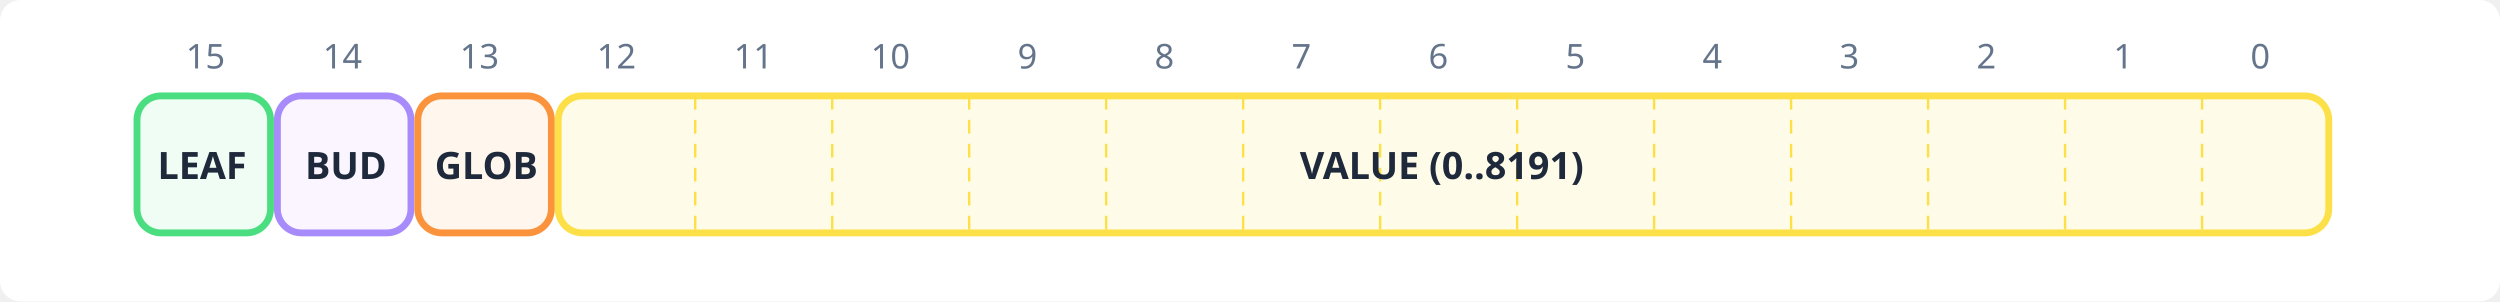
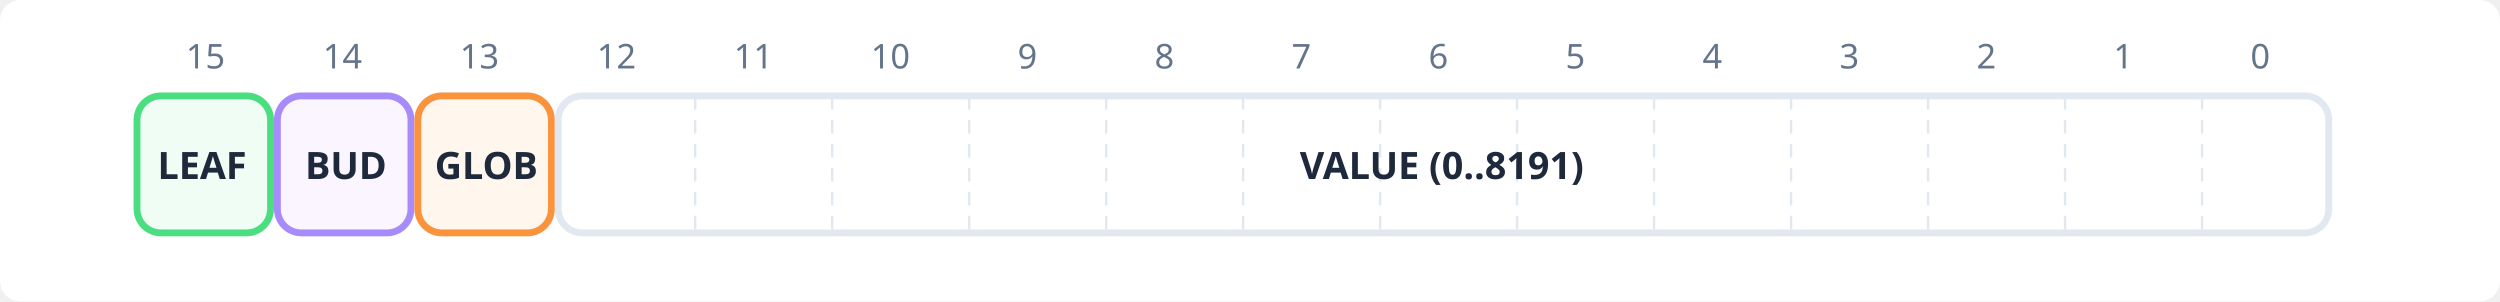
<svg xmlns="http://www.w3.org/2000/svg" width="730" height="88" viewBox="0 0 730 88">
  <defs>
    <style>
      text { font-family: sans-serif; }
    </style>
  </defs>
  <rect width="730" height="88" fill="#ffffff" rx="6" />
  <text x="60" y="20" text-anchor="middle" font-size="10" fill="#64748b">15</text>
  <text x="100" y="20" text-anchor="middle" font-size="10" fill="#64748b">14</text>
  <text x="140" y="20" text-anchor="middle" font-size="10" fill="#64748b">13</text>
  <text x="180" y="20" text-anchor="middle" font-size="10" fill="#64748b">12</text>
  <text x="220" y="20" text-anchor="middle" font-size="10" fill="#64748b">11</text>
  <text x="260" y="20" text-anchor="middle" font-size="10" fill="#64748b">10</text>
  <text x="300" y="20" text-anchor="middle" font-size="10" fill="#64748b">9</text>
  <text x="340" y="20" text-anchor="middle" font-size="10" fill="#64748b">8</text>
  <text x="380" y="20" text-anchor="middle" font-size="10" fill="#64748b">7</text>
  <text x="420" y="20" text-anchor="middle" font-size="10" fill="#64748b">6</text>
  <text x="460" y="20" text-anchor="middle" font-size="10" fill="#64748b">5</text>
  <text x="500" y="20" text-anchor="middle" font-size="10" fill="#64748b">4</text>
  <text x="540" y="20" text-anchor="middle" font-size="10" fill="#64748b">3</text>
  <text x="580" y="20" text-anchor="middle" font-size="10" fill="#64748b">2</text>
  <text x="620" y="20" text-anchor="middle" font-size="10" fill="#64748b">1</text>
  <text x="660" y="20" text-anchor="middle" font-size="10" fill="#64748b">0</text>
  <rect x="40" y="28" width="39" height="40" rx="7" fill="#f0fdf4" stroke="#4ade80" stroke-width="2" />
  <text x="59" y="48" text-anchor="middle" dominant-baseline="central" font-family="monospace" font-size="11" font-weight="bold" fill="#1e293b">LEAF</text>
  <rect x="81" y="28" width="39" height="40" rx="7" fill="#faf5ff" stroke="#a78bfa" stroke-width="2" />
  <text x="101" y="48" text-anchor="middle" dominant-baseline="central" font-family="monospace" font-size="11" font-weight="bold" fill="#1e293b">BUD</text>
  <rect x="122" y="28" width="39" height="40" rx="7" fill="#fff7ed" stroke="#fb923c" stroke-width="2" />
  <text x="142" y="48" text-anchor="middle" dominant-baseline="central" font-family="monospace" font-size="11" font-weight="bold" fill="#1e293b">GLOB</text>
-   <rect x="163" y="28" width="517" height="40" rx="7" fill="#fefce8" stroke="#fde047" stroke-width="2" />
-   <line x1="203" y1="28" x2="203" y2="68" stroke="#fde047" stroke-width="0.7" stroke-dasharray="4,3" />
-   <line x1="243" y1="28" x2="243" y2="68" stroke="#fde047" stroke-width="0.7" stroke-dasharray="4,3" />
-   <line x1="283" y1="28" x2="283" y2="68" stroke="#fde047" stroke-width="0.7" stroke-dasharray="4,3" />
-   <line x1="323" y1="28" x2="323" y2="68" stroke="#fde047" stroke-width="0.7" stroke-dasharray="4,3" />
-   <line x1="363" y1="28" x2="363" y2="68" stroke="#fde047" stroke-width="0.7" stroke-dasharray="4,3" />
-   <line x1="403" y1="28" x2="403" y2="68" stroke="#fde047" stroke-width="0.7" stroke-dasharray="4,3" />
-   <line x1="443" y1="28" x2="443" y2="68" stroke="#fde047" stroke-width="0.7" stroke-dasharray="4,3" />
-   <line x1="483" y1="28" x2="483" y2="68" stroke="#fde047" stroke-width="0.7" stroke-dasharray="4,3" />
-   <line x1="523" y1="28" x2="523" y2="68" stroke="#fde047" stroke-width="0.7" stroke-dasharray="4,3" />
-   <line x1="563" y1="28" x2="563" y2="68" stroke="#fde047" stroke-width="0.7" stroke-dasharray="4,3" />
-   <line x1="603" y1="28" x2="603" y2="68" stroke="#fde047" stroke-width="0.7" stroke-dasharray="4,3" />
-   <line x1="643" y1="28" x2="643" y2="68" stroke="#fde047" stroke-width="0.7" stroke-dasharray="4,3" />
+   <rect x="163" y="28" width="517" height="40" rx="7" fill="#ffffff" stroke="#e2e8f0" stroke-width="2" />
+   <line x1="203" y1="28" x2="203" y2="68" stroke="#e2e8f0" stroke-width="0.7" stroke-dasharray="4,3" />
+   <line x1="243" y1="28" x2="243" y2="68" stroke="#e2e8f0" stroke-width="0.7" stroke-dasharray="4,3" />
+   <line x1="283" y1="28" x2="283" y2="68" stroke="#e2e8f0" stroke-width="0.7" stroke-dasharray="4,3" />
+   <line x1="323" y1="28" x2="323" y2="68" stroke="#e2e8f0" stroke-width="0.7" stroke-dasharray="4,3" />
+   <line x1="363" y1="28" x2="363" y2="68" stroke="#e2e8f0" stroke-width="0.7" stroke-dasharray="4,3" />
+   <line x1="403" y1="28" x2="403" y2="68" stroke="#e2e8f0" stroke-width="0.7" stroke-dasharray="4,3" />
+   <line x1="443" y1="28" x2="443" y2="68" stroke="#e2e8f0" stroke-width="0.7" stroke-dasharray="4,3" />
+   <line x1="483" y1="28" x2="483" y2="68" stroke="#e2e8f0" stroke-width="0.7" stroke-dasharray="4,3" />
+   <line x1="523" y1="28" x2="523" y2="68" stroke="#e2e8f0" stroke-width="0.7" stroke-dasharray="4,3" />
+   <line x1="563" y1="28" x2="563" y2="68" stroke="#e2e8f0" stroke-width="0.7" stroke-dasharray="4,3" />
+   <line x1="603" y1="28" x2="603" y2="68" stroke="#e2e8f0" stroke-width="0.7" stroke-dasharray="4,3" />
+   <line x1="643" y1="28" x2="643" y2="68" stroke="#e2e8f0" stroke-width="0.7" stroke-dasharray="4,3" />
  <text x="421" y="48" text-anchor="middle" dominant-baseline="central" font-family="monospace" font-size="11" font-weight="bold" fill="#1e293b">VALUE (0..8191)</text>
</svg>
